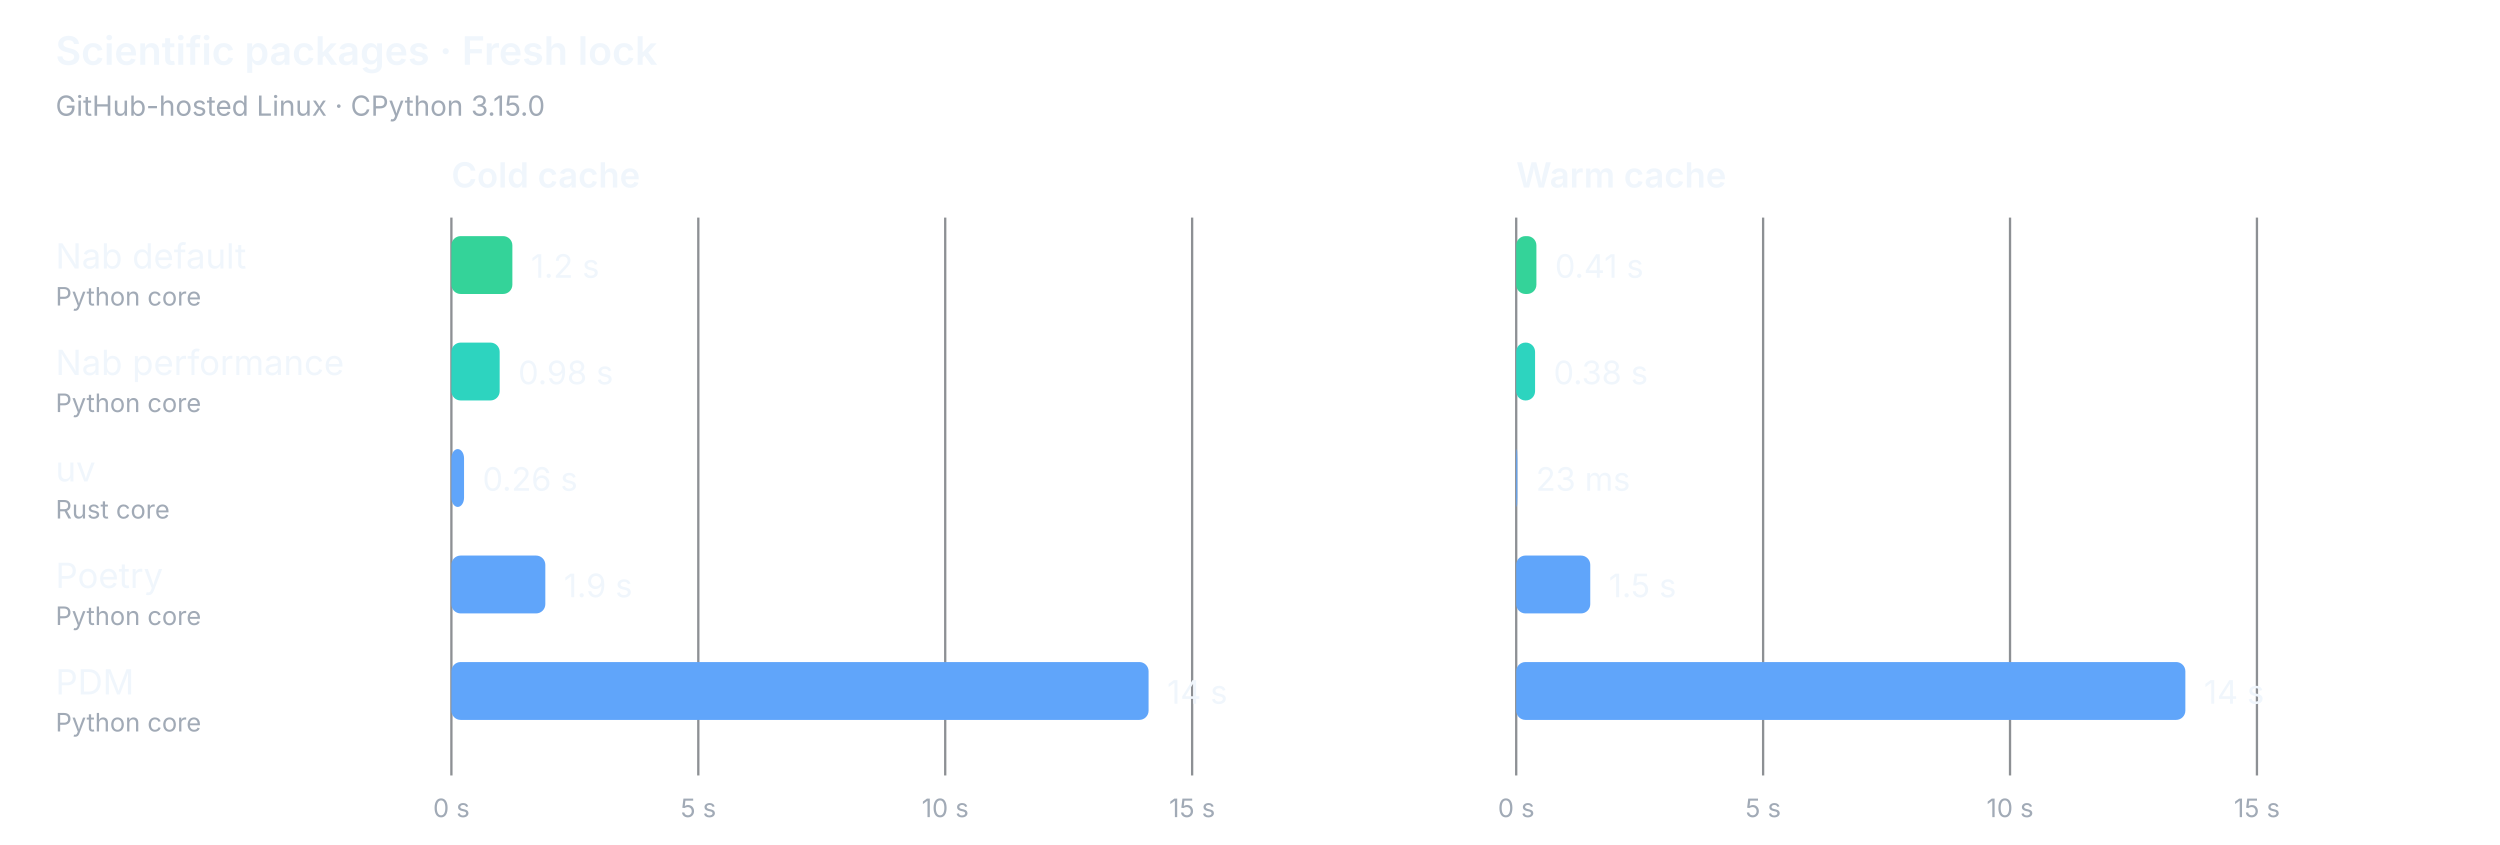
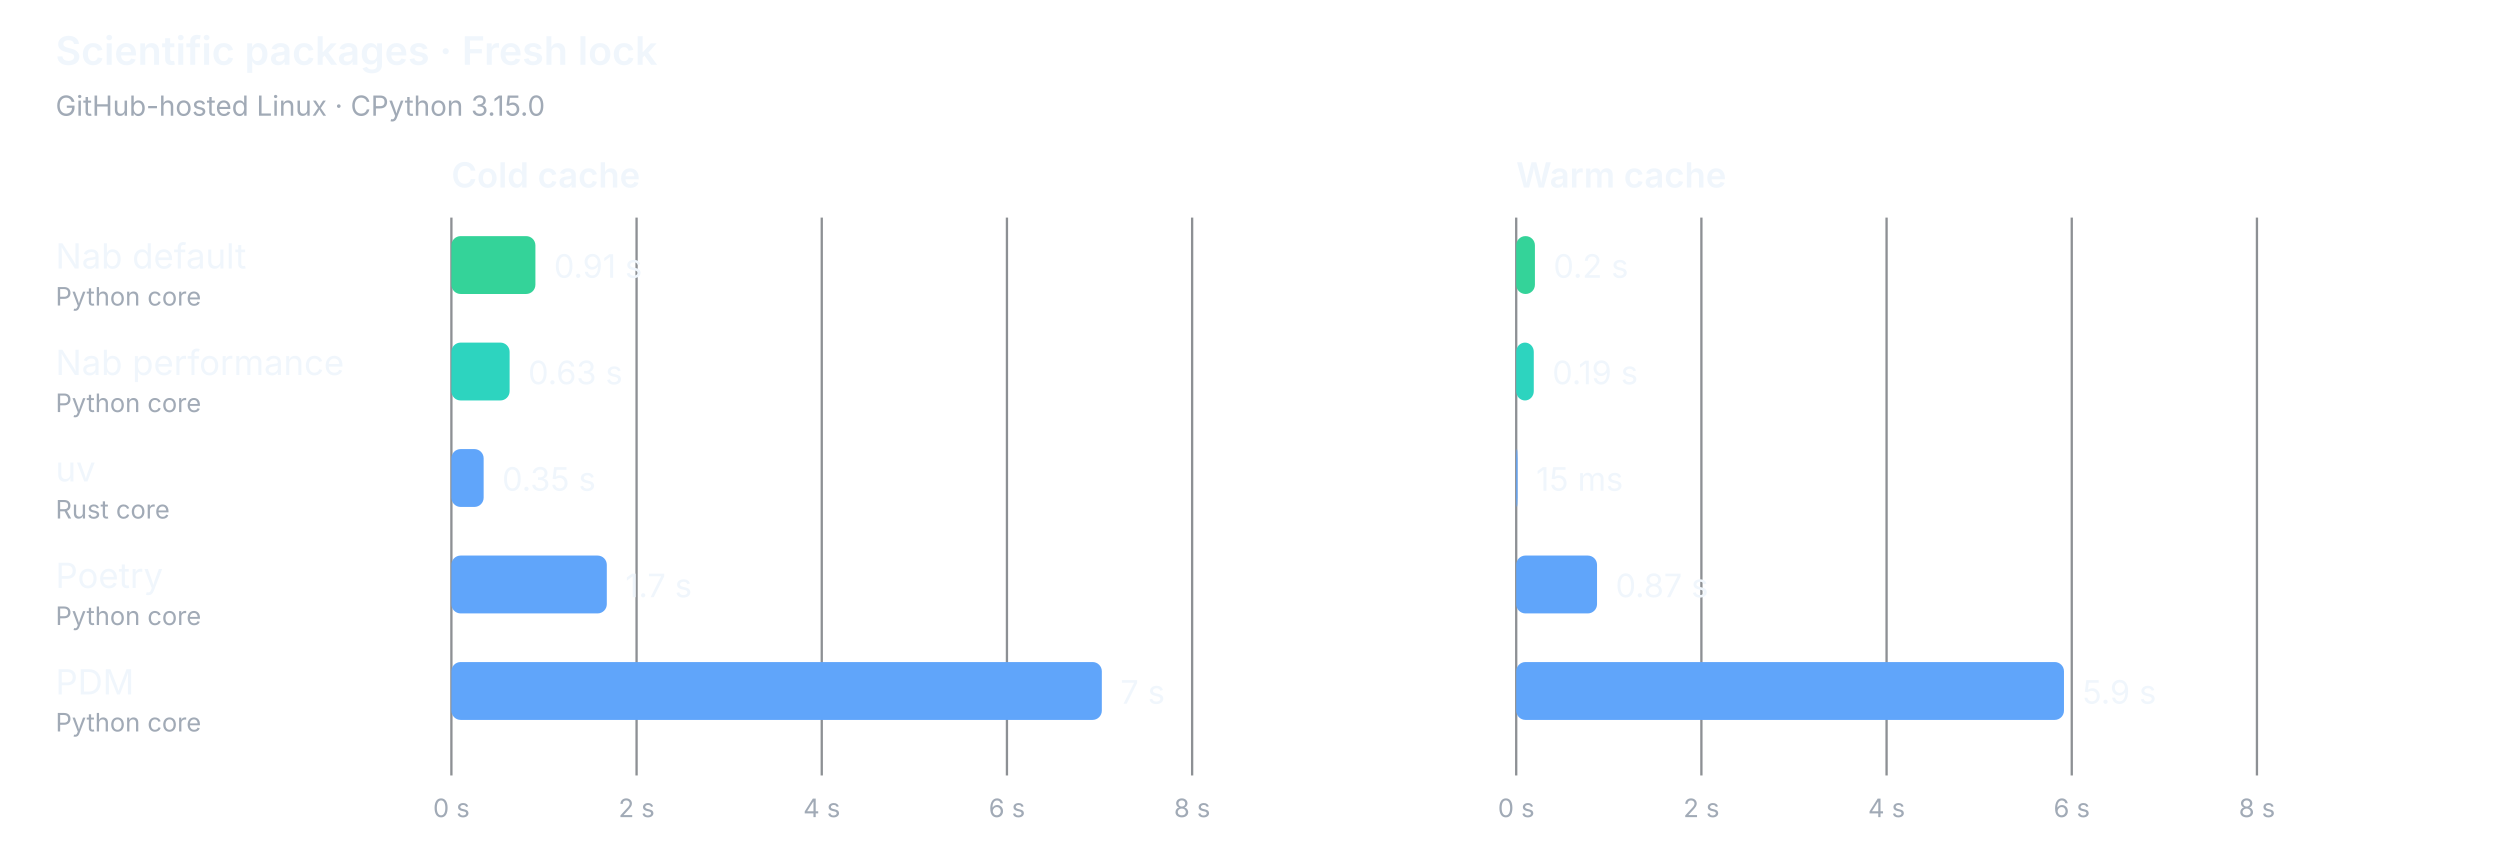
<svg xmlns="http://www.w3.org/2000/svg" width="1080" height="365" viewBox="0 0 1080 365" role="img" aria-labelledby="title desc">
  <g font-family="-apple-system, BlinkMacSystemFont, Segoe UI, sans-serif">
    <text x="24" y="28" fill="#f0f6fc" font-size="17" font-weight="600">Scientific packages · Fresh lock</text>
    <text x="24" y="50" fill="#a1aab6" font-size="12">GitHub-hosted Linux · CPython 3.15.0</text>
    <text x="195" y="81" fill="#f0f6fc" font-size="15" font-weight="600">Cold cache</text>
    <path d="M195.000 94V335" stroke="#30363d" stroke-opacity="0.55" />
    <text x="195.000" y="353" fill="#a1aab6" font-size="11" text-anchor="middle">0 s</text>
-     <path d="M301.667 94V335" stroke="#30363d" stroke-opacity="0.55" />
-     <text x="301.667" y="353" fill="#a1aab6" font-size="11" text-anchor="middle">5 s</text>
-     <path d="M408.333 94V335" stroke="#30363d" stroke-opacity="0.55" />
-     <text x="408.333" y="353" fill="#a1aab6" font-size="11" text-anchor="middle">10 s</text>
+     <path d="M275.000 94V335" stroke="#30363d" stroke-opacity="0.55" />
+     <text x="275.000" y="353" fill="#a1aab6" font-size="11" text-anchor="middle">2 s</text>
+     <path d="M355.000 94V335" stroke="#30363d" stroke-opacity="0.55" />
+     <text x="355.000" y="353" fill="#a1aab6" font-size="11" text-anchor="middle">4 s</text>
+     <path d="M435.000 94V335" stroke="#30363d" stroke-opacity="0.55" />
+     <text x="435.000" y="353" fill="#a1aab6" font-size="11" text-anchor="middle">6 s</text>
    <path d="M515.000 94V335" stroke="#30363d" stroke-opacity="0.55" />
-     <text x="515.000" y="353" fill="#a1aab6" font-size="11" text-anchor="middle">15 s</text>
-     <rect id="cold-nab-default" x="195" y="102" width="26.345" height="25" rx="4" fill="#34d399" />
-     <text x="229.345" y="120" fill="#f0f6fc" font-size="14">1.2 s</text>
-     <rect id="cold-nab-performance" x="195" y="148" width="20.861" height="25" rx="4" fill="#2dd4bf" />
-     <text x="223.861" y="166" fill="#f0f6fc" font-size="14">0.98 s</text>
-     <rect id="cold-uv" x="195" y="194" width="5.468" height="25" rx="4" fill="#60a5fa" />
-     <text x="208.468" y="212" fill="#f0f6fc" font-size="14">0.26 s</text>
-     <rect id="cold-poetry" x="195" y="240" width="40.580" height="25" rx="4" fill="#60a5fa" />
-     <text x="243.580" y="258" fill="#f0f6fc" font-size="14">1.9 s</text>
-     <rect id="cold-pdm" x="195" y="286" width="301.187" height="25" rx="4" fill="#60a5fa" />
-     <text x="504.187" y="304" fill="#f0f6fc" font-size="14">14 s</text>
+     <text x="515.000" y="353" fill="#a1aab6" font-size="11" text-anchor="middle">8 s</text>
+     <rect id="cold-nab-default" x="195" y="102" width="36.295" height="25" rx="4" fill="#34d399" />
+     <text x="239.295" y="120" fill="#f0f6fc" font-size="14">0.91 s</text>
+     <rect id="cold-nab-performance" x="195" y="148" width="25.158" height="25" rx="4" fill="#2dd4bf" />
+     <text x="228.158" y="166" fill="#f0f6fc" font-size="14">0.63 s</text>
+     <rect id="cold-uv" x="195" y="194" width="13.936" height="25" rx="4" fill="#60a5fa" />
+     <text x="216.936" y="212" fill="#f0f6fc" font-size="14">0.35 s</text>
+     <rect id="cold-poetry" x="195" y="240" width="67.141" height="25" rx="4" fill="#60a5fa" />
+     <text x="270.141" y="258" fill="#f0f6fc" font-size="14">1.7 s</text>
+     <rect id="cold-pdm" x="195" y="286" width="280.992" height="25" rx="4" fill="#60a5fa" />
+     <text x="483.992" y="304" fill="#f0f6fc" font-size="14">7 s</text>
    <text x="655" y="81" fill="#f0f6fc" font-size="15" font-weight="600">Warm cache</text>
    <path d="M655.000 94V335" stroke="#30363d" stroke-opacity="0.55" />
    <text x="655.000" y="353" fill="#a1aab6" font-size="11" text-anchor="middle">0 s</text>
-     <path d="M761.667 94V335" stroke="#30363d" stroke-opacity="0.55" />
-     <text x="761.667" y="353" fill="#a1aab6" font-size="11" text-anchor="middle">5 s</text>
-     <path d="M868.333 94V335" stroke="#30363d" stroke-opacity="0.55" />
-     <text x="868.333" y="353" fill="#a1aab6" font-size="11" text-anchor="middle">10 s</text>
+     <path d="M735.000 94V335" stroke="#30363d" stroke-opacity="0.55" />
+     <text x="735.000" y="353" fill="#a1aab6" font-size="11" text-anchor="middle">2 s</text>
+     <path d="M815.000 94V335" stroke="#30363d" stroke-opacity="0.55" />
+     <text x="815.000" y="353" fill="#a1aab6" font-size="11" text-anchor="middle">4 s</text>
+     <path d="M895.000 94V335" stroke="#30363d" stroke-opacity="0.55" />
+     <text x="895.000" y="353" fill="#a1aab6" font-size="11" text-anchor="middle">6 s</text>
    <path d="M975.000 94V335" stroke="#30363d" stroke-opacity="0.55" />
-     <text x="975.000" y="353" fill="#a1aab6" font-size="11" text-anchor="middle">15 s</text>
-     <rect id="hot-nab-default" x="655" y="102" width="8.725" height="25" rx="4" fill="#34d399" />
-     <text x="671.725" y="120" fill="#f0f6fc" font-size="14">0.41 s</text>
-     <rect id="hot-nab-performance" x="655" y="148" width="8.150" height="25" rx="4" fill="#2dd4bf" />
-     <text x="671.150" y="166" fill="#f0f6fc" font-size="14">0.38 s</text>
-     <rect id="hot-uv" x="655" y="194" width="0.493" height="25" rx="4" fill="#60a5fa" />
-     <text x="663.493" y="212" fill="#f0f6fc" font-size="14">23 ms</text>
-     <rect id="hot-poetry" x="655" y="240" width="31.991" height="25" rx="4" fill="#60a5fa" />
-     <text x="694.991" y="258" fill="#f0f6fc" font-size="14">1.5 s</text>
-     <rect id="hot-pdm" x="655" y="286" width="289.075" height="25" rx="4" fill="#60a5fa" />
-     <text x="952.075" y="304" fill="#f0f6fc" font-size="14">14 s</text>
+     <text x="975.000" y="353" fill="#a1aab6" font-size="11" text-anchor="middle">8 s</text>
+     <rect id="hot-nab-default" x="655" y="102" width="8.086" height="25" rx="4" fill="#34d399" />
+     <text x="671.086" y="120" fill="#f0f6fc" font-size="14">0.2 s</text>
+     <rect id="hot-nab-performance" x="655" y="148" width="7.593" height="25" rx="4" fill="#2dd4bf" />
+     <text x="670.593" y="166" fill="#f0f6fc" font-size="14">0.19 s</text>
+     <rect id="hot-uv" x="655" y="194" width="0.603" height="25" rx="4" fill="#60a5fa" />
+     <text x="663.603" y="212" fill="#f0f6fc" font-size="14">15 ms</text>
+     <rect id="hot-poetry" x="655" y="240" width="34.918" height="25" rx="4" fill="#60a5fa" />
+     <text x="697.918" y="258" fill="#f0f6fc" font-size="14">0.87 s</text>
+     <rect id="hot-pdm" x="655" y="286" width="236.638" height="25" rx="4" fill="#60a5fa" />
+     <text x="899.638" y="304" fill="#f0f6fc" font-size="14">5.9 s</text>
    <text x="24" y="116" fill="#f0f6fc" font-size="15">Nab default</text>
    <text x="24" y="132" fill="#a1aab6" font-size="11">Python core</text>
    <text x="24" y="162" fill="#f0f6fc" font-size="15">Nab performance</text>
    <text x="24" y="178" fill="#a1aab6" font-size="11">Python core</text>
    <text x="24" y="208" fill="#f0f6fc" font-size="15">uv</text>
    <text x="24" y="224" fill="#a1aab6" font-size="11">Rust core</text>
    <text x="24" y="254" fill="#f0f6fc" font-size="15">Poetry</text>
    <text x="24" y="270" fill="#a1aab6" font-size="11">Python core</text>
    <text x="24" y="300" fill="#f0f6fc" font-size="15">PDM</text>
    <text x="24" y="316" fill="#a1aab6" font-size="11">Python core</text>
  </g>
</svg>
